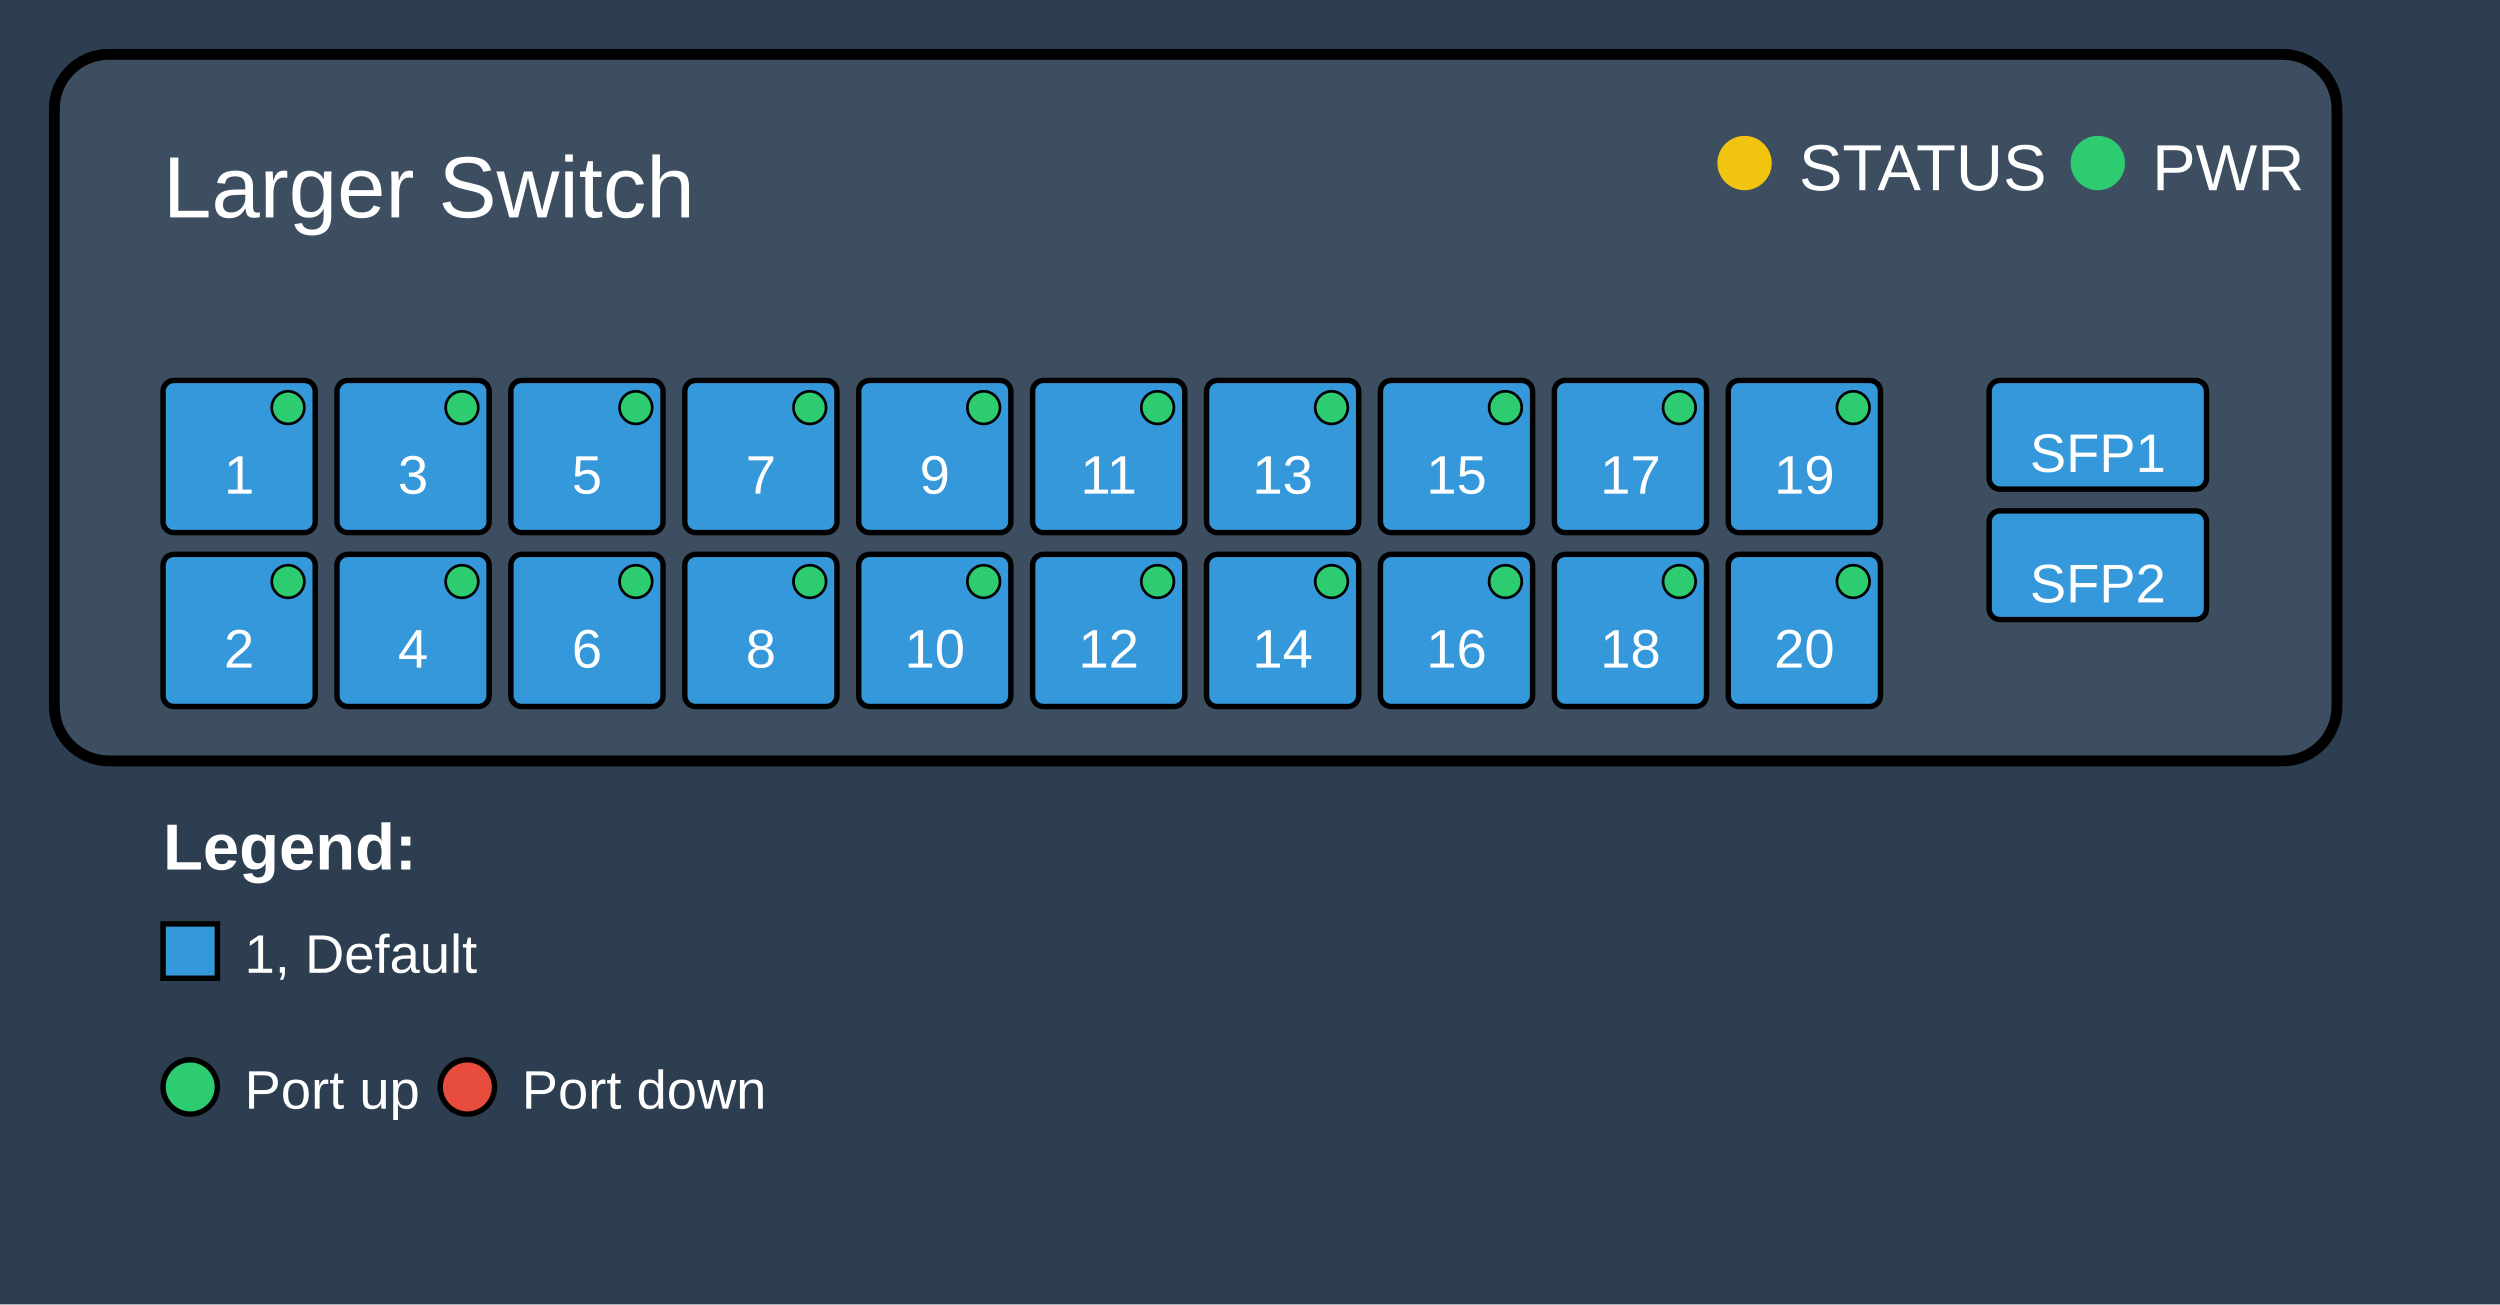
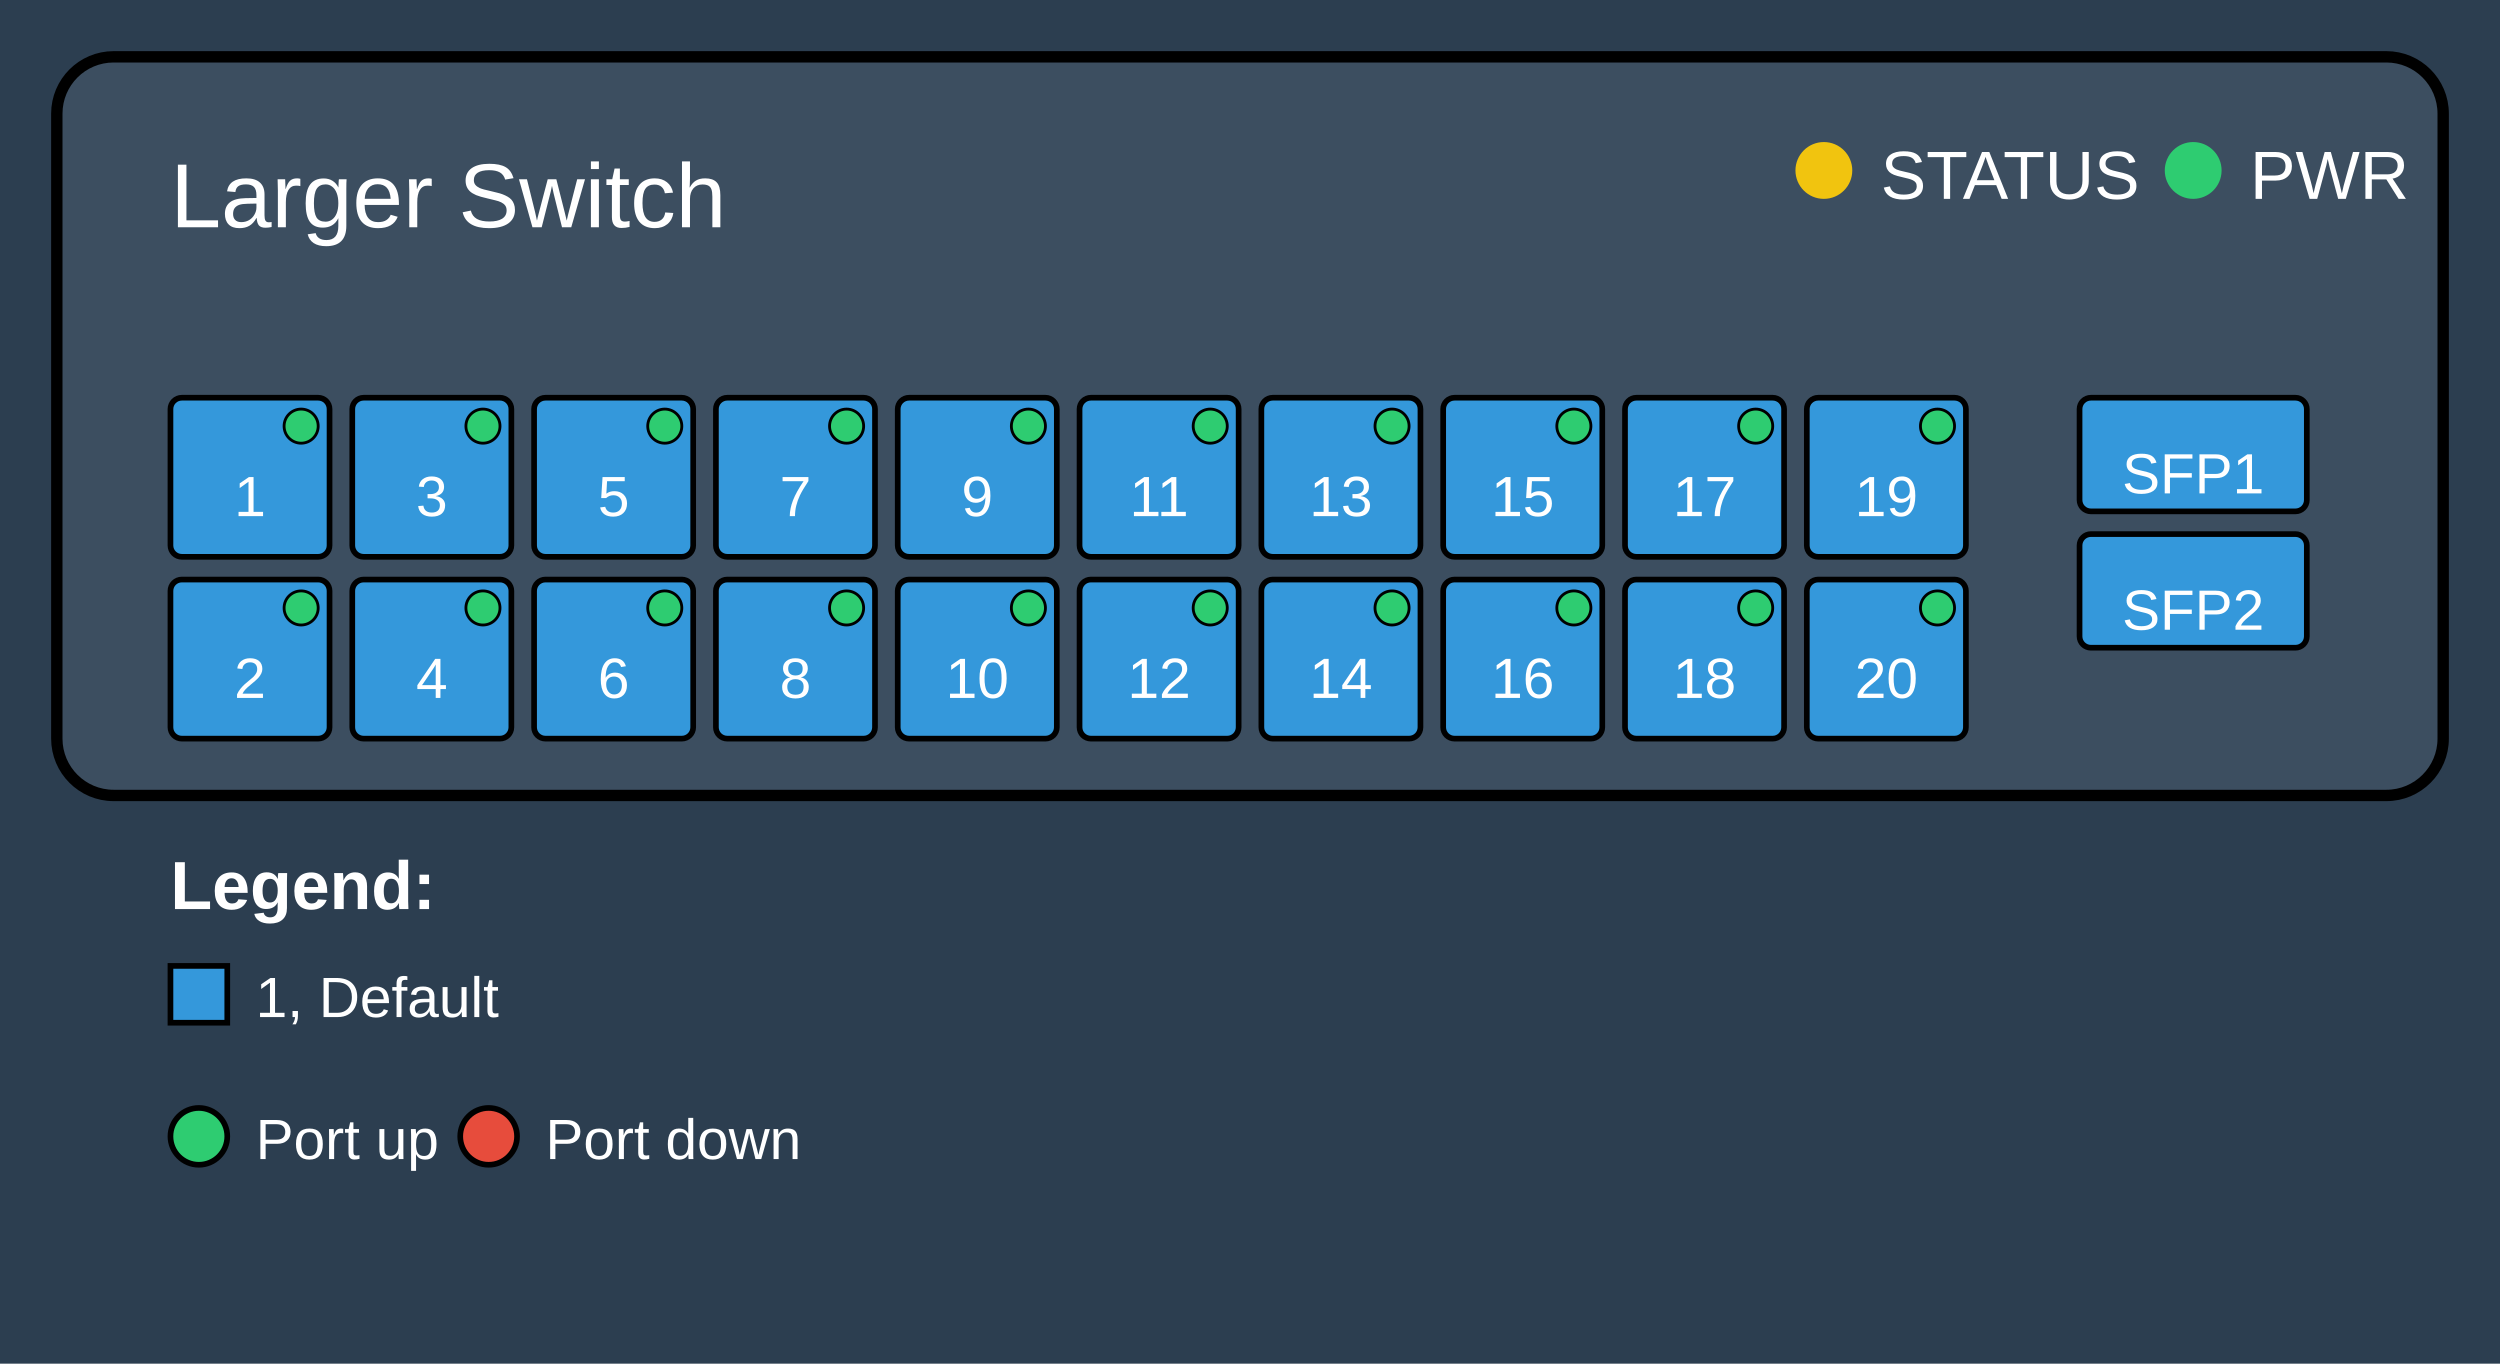
- <svg xmlns="http://www.w3.org/2000/svg" width="460" height="240">
-   <rect x="0" y="0" width="460" height="240" fill="#2c3e50" />
+ <svg xmlns="http://www.w3.org/2000/svg" width="440" height="240">
+   <rect x="0" y="0" width="440" height="240" fill="#2c3e50" />
  <rect x="10" y="10" width="420" height="130" rx="10" ry="10" fill="#3c4e60" stroke="#000000" stroke-width="2" />
  <text x="30" y="40" font-family="Arial" font-size="16" fill="#ffffff">Larger Switch</text>
  <circle cx="386.0" cy="30" r="5" fill="#2ecc71" />
  <text x="396.0" y="35" font-family="Arial" font-size="12" fill="#ffffff">PWR</text>
  <circle cx="321.0" cy="30" r="5" fill="#f1c40f" />
  <text x="331.0" y="35" font-family="Arial" font-size="12" fill="#ffffff">STATUS</text>
  <g id="port-1">
    <rect x="30" y="70" width="28" height="28" fill="#3498db" stroke="#000000" stroke-width="1" rx="2" ry="2" />
    <text x="44" y="88" font-family="Arial" font-size="10" fill="white" text-anchor="middle" dominant-baseline="middle">1</text>
    <circle cx="53" cy="75" r="3" fill="#2ecc71" stroke="#000000" stroke-width="0.5" />
  </g>
  <g id="port-2">
    <rect x="30" y="102" width="28" height="28" fill="#3498db" stroke="#000000" stroke-width="1" rx="2" ry="2" />
    <text x="44" y="120" font-family="Arial" font-size="10" fill="white" text-anchor="middle" dominant-baseline="middle">2</text>
    <circle cx="53" cy="107" r="3" fill="#2ecc71" stroke="#000000" stroke-width="0.5" />
  </g>
  <g id="port-3">
    <rect x="62" y="70" width="28" height="28" fill="#3498db" stroke="#000000" stroke-width="1" rx="2" ry="2" />
    <text x="76" y="88" font-family="Arial" font-size="10" fill="white" text-anchor="middle" dominant-baseline="middle">3</text>
    <circle cx="85" cy="75" r="3" fill="#2ecc71" stroke="#000000" stroke-width="0.5" />
  </g>
  <g id="port-4">
    <rect x="62" y="102" width="28" height="28" fill="#3498db" stroke="#000000" stroke-width="1" rx="2" ry="2" />
    <text x="76" y="120" font-family="Arial" font-size="10" fill="white" text-anchor="middle" dominant-baseline="middle">4</text>
    <circle cx="85" cy="107" r="3" fill="#2ecc71" stroke="#000000" stroke-width="0.5" />
  </g>
  <g id="port-5">
    <rect x="94" y="70" width="28" height="28" fill="#3498db" stroke="#000000" stroke-width="1" rx="2" ry="2" />
    <text x="108" y="88" font-family="Arial" font-size="10" fill="white" text-anchor="middle" dominant-baseline="middle">5</text>
    <circle cx="117" cy="75" r="3" fill="#2ecc71" stroke="#000000" stroke-width="0.5" />
  </g>
  <g id="port-6">
    <rect x="94" y="102" width="28" height="28" fill="#3498db" stroke="#000000" stroke-width="1" rx="2" ry="2" />
    <text x="108" y="120" font-family="Arial" font-size="10" fill="white" text-anchor="middle" dominant-baseline="middle">6</text>
    <circle cx="117" cy="107" r="3" fill="#2ecc71" stroke="#000000" stroke-width="0.5" />
  </g>
  <g id="port-7">
    <rect x="126" y="70" width="28" height="28" fill="#3498db" stroke="#000000" stroke-width="1" rx="2" ry="2" />
    <text x="140" y="88" font-family="Arial" font-size="10" fill="white" text-anchor="middle" dominant-baseline="middle">7</text>
    <circle cx="149" cy="75" r="3" fill="#2ecc71" stroke="#000000" stroke-width="0.5" />
  </g>
  <g id="port-8">
    <rect x="126" y="102" width="28" height="28" fill="#3498db" stroke="#000000" stroke-width="1" rx="2" ry="2" />
    <text x="140" y="120" font-family="Arial" font-size="10" fill="white" text-anchor="middle" dominant-baseline="middle">8</text>
    <circle cx="149" cy="107" r="3" fill="#2ecc71" stroke="#000000" stroke-width="0.5" />
  </g>
  <g id="port-9">
    <rect x="158" y="70" width="28" height="28" fill="#3498db" stroke="#000000" stroke-width="1" rx="2" ry="2" />
    <text x="172" y="88" font-family="Arial" font-size="10" fill="white" text-anchor="middle" dominant-baseline="middle">9</text>
    <circle cx="181" cy="75" r="3" fill="#2ecc71" stroke="#000000" stroke-width="0.5" />
  </g>
  <g id="port-10">
    <rect x="158" y="102" width="28" height="28" fill="#3498db" stroke="#000000" stroke-width="1" rx="2" ry="2" />
    <text x="172" y="120" font-family="Arial" font-size="10" fill="white" text-anchor="middle" dominant-baseline="middle">10</text>
    <circle cx="181" cy="107" r="3" fill="#2ecc71" stroke="#000000" stroke-width="0.5" />
  </g>
  <g id="port-11">
    <rect x="190" y="70" width="28" height="28" fill="#3498db" stroke="#000000" stroke-width="1" rx="2" ry="2" />
    <text x="204" y="88" font-family="Arial" font-size="10" fill="white" text-anchor="middle" dominant-baseline="middle">11</text>
    <circle cx="213" cy="75" r="3" fill="#2ecc71" stroke="#000000" stroke-width="0.5" />
  </g>
  <g id="port-12">
    <rect x="190" y="102" width="28" height="28" fill="#3498db" stroke="#000000" stroke-width="1" rx="2" ry="2" />
    <text x="204" y="120" font-family="Arial" font-size="10" fill="white" text-anchor="middle" dominant-baseline="middle">12</text>
    <circle cx="213" cy="107" r="3" fill="#2ecc71" stroke="#000000" stroke-width="0.5" />
  </g>
  <g id="port-13">
    <rect x="222" y="70" width="28" height="28" fill="#3498db" stroke="#000000" stroke-width="1" rx="2" ry="2" />
    <text x="236" y="88" font-family="Arial" font-size="10" fill="white" text-anchor="middle" dominant-baseline="middle">13</text>
    <circle cx="245" cy="75" r="3" fill="#2ecc71" stroke="#000000" stroke-width="0.5" />
  </g>
  <g id="port-14">
    <rect x="222" y="102" width="28" height="28" fill="#3498db" stroke="#000000" stroke-width="1" rx="2" ry="2" />
    <text x="236" y="120" font-family="Arial" font-size="10" fill="white" text-anchor="middle" dominant-baseline="middle">14</text>
    <circle cx="245" cy="107" r="3" fill="#2ecc71" stroke="#000000" stroke-width="0.5" />
  </g>
  <g id="port-15">
    <rect x="254" y="70" width="28" height="28" fill="#3498db" stroke="#000000" stroke-width="1" rx="2" ry="2" />
    <text x="268" y="88" font-family="Arial" font-size="10" fill="white" text-anchor="middle" dominant-baseline="middle">15</text>
    <circle cx="277" cy="75" r="3" fill="#2ecc71" stroke="#000000" stroke-width="0.5" />
  </g>
  <g id="port-16">
    <rect x="254" y="102" width="28" height="28" fill="#3498db" stroke="#000000" stroke-width="1" rx="2" ry="2" />
    <text x="268" y="120" font-family="Arial" font-size="10" fill="white" text-anchor="middle" dominant-baseline="middle">16</text>
    <circle cx="277" cy="107" r="3" fill="#2ecc71" stroke="#000000" stroke-width="0.5" />
  </g>
  <g id="port-17">
    <rect x="286" y="70" width="28" height="28" fill="#3498db" stroke="#000000" stroke-width="1" rx="2" ry="2" />
    <text x="300" y="88" font-family="Arial" font-size="10" fill="white" text-anchor="middle" dominant-baseline="middle">17</text>
    <circle cx="309" cy="75" r="3" fill="#2ecc71" stroke="#000000" stroke-width="0.5" />
  </g>
  <g id="port-18">
    <rect x="286" y="102" width="28" height="28" fill="#3498db" stroke="#000000" stroke-width="1" rx="2" ry="2" />
    <text x="300" y="120" font-family="Arial" font-size="10" fill="white" text-anchor="middle" dominant-baseline="middle">18</text>
    <circle cx="309" cy="107" r="3" fill="#2ecc71" stroke="#000000" stroke-width="0.5" />
  </g>
  <g id="port-19">
    <rect x="318" y="70" width="28" height="28" fill="#3498db" stroke="#000000" stroke-width="1" rx="2" ry="2" />
    <text x="332" y="88" font-family="Arial" font-size="10" fill="white" text-anchor="middle" dominant-baseline="middle">19</text>
    <circle cx="341" cy="75" r="3" fill="#2ecc71" stroke="#000000" stroke-width="0.5" />
  </g>
  <g id="port-20">
    <rect x="318" y="102" width="28" height="28" fill="#3498db" stroke="#000000" stroke-width="1" rx="2" ry="2" />
    <text x="332" y="120" font-family="Arial" font-size="10" fill="white" text-anchor="middle" dominant-baseline="middle">20</text>
    <circle cx="341" cy="107" r="3" fill="#2ecc71" stroke="#000000" stroke-width="0.5" />
  </g>
  <g id="sfp-1">
    <rect x="366" y="70" width="40" height="20" fill="#3498db" stroke="#000000" stroke-width="1" rx="2" ry="2" />
    <text x="386.0" y="84.0" font-family="Arial" font-size="10" fill="white" text-anchor="middle" dominant-baseline="middle">SFP1</text>
  </g>
  <g id="sfp-2">
    <rect x="366" y="94" width="40" height="20" fill="#3498db" stroke="#000000" stroke-width="1" rx="2" ry="2" />
    <text x="386.0" y="108.0" font-family="Arial" font-size="10" fill="white" text-anchor="middle" dominant-baseline="middle">SFP2</text>
  </g>
  <text x="30" y="160" font-family="Arial" font-size="12" font-weight="bold" fill="#ffffff">Legend:</text>
  <rect x="30" y="170" width="10" height="10" fill="#3498db" stroke="#000000" stroke-width="1" />
  <text x="45" y="179" font-family="Arial" font-size="10" fill="#ffffff">1, Default</text>
  <circle cx="35" cy="200" r="5" fill="#2ecc71" stroke="#000000" stroke-width="1" />
  <text x="45" y="204" font-family="Arial" font-size="10" fill="#ffffff">Port up</text>
  <circle cx="86.0" cy="200" r="5" fill="#e74c3c" stroke="#000000" stroke-width="1" />
  <text x="96.0" y="204" font-family="Arial" font-size="10" fill="#ffffff">Port down</text>
</svg>
